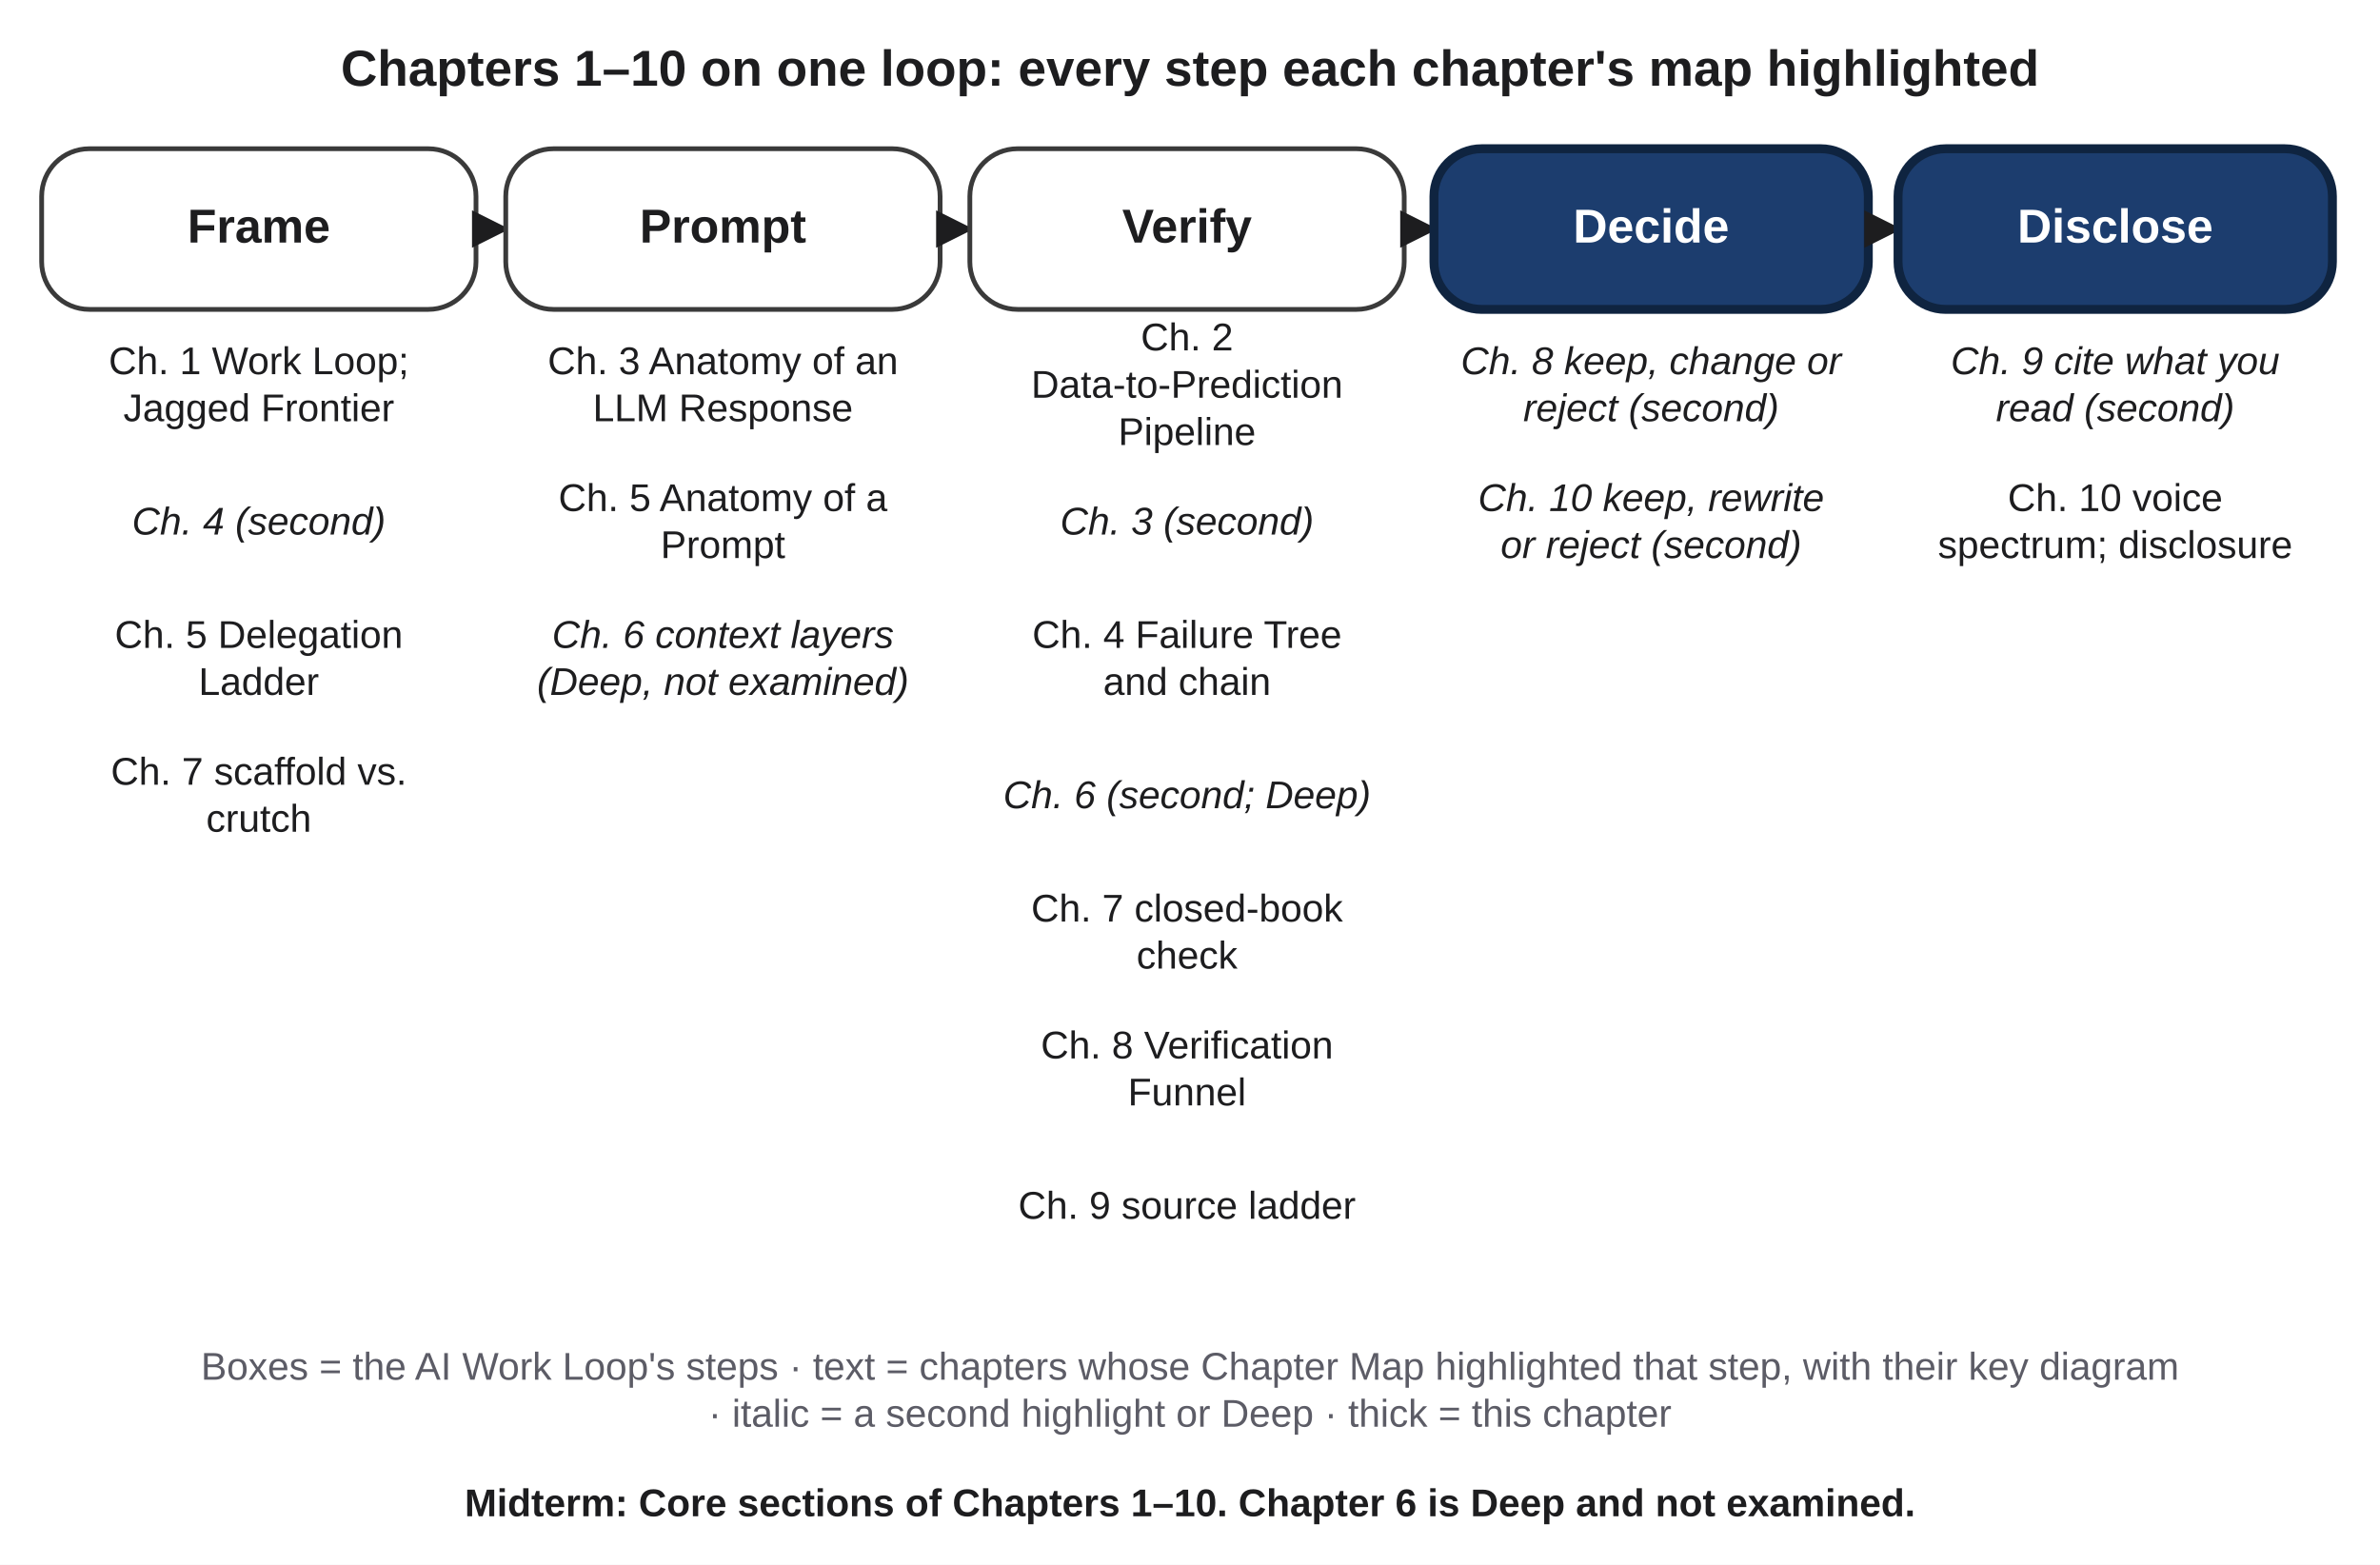
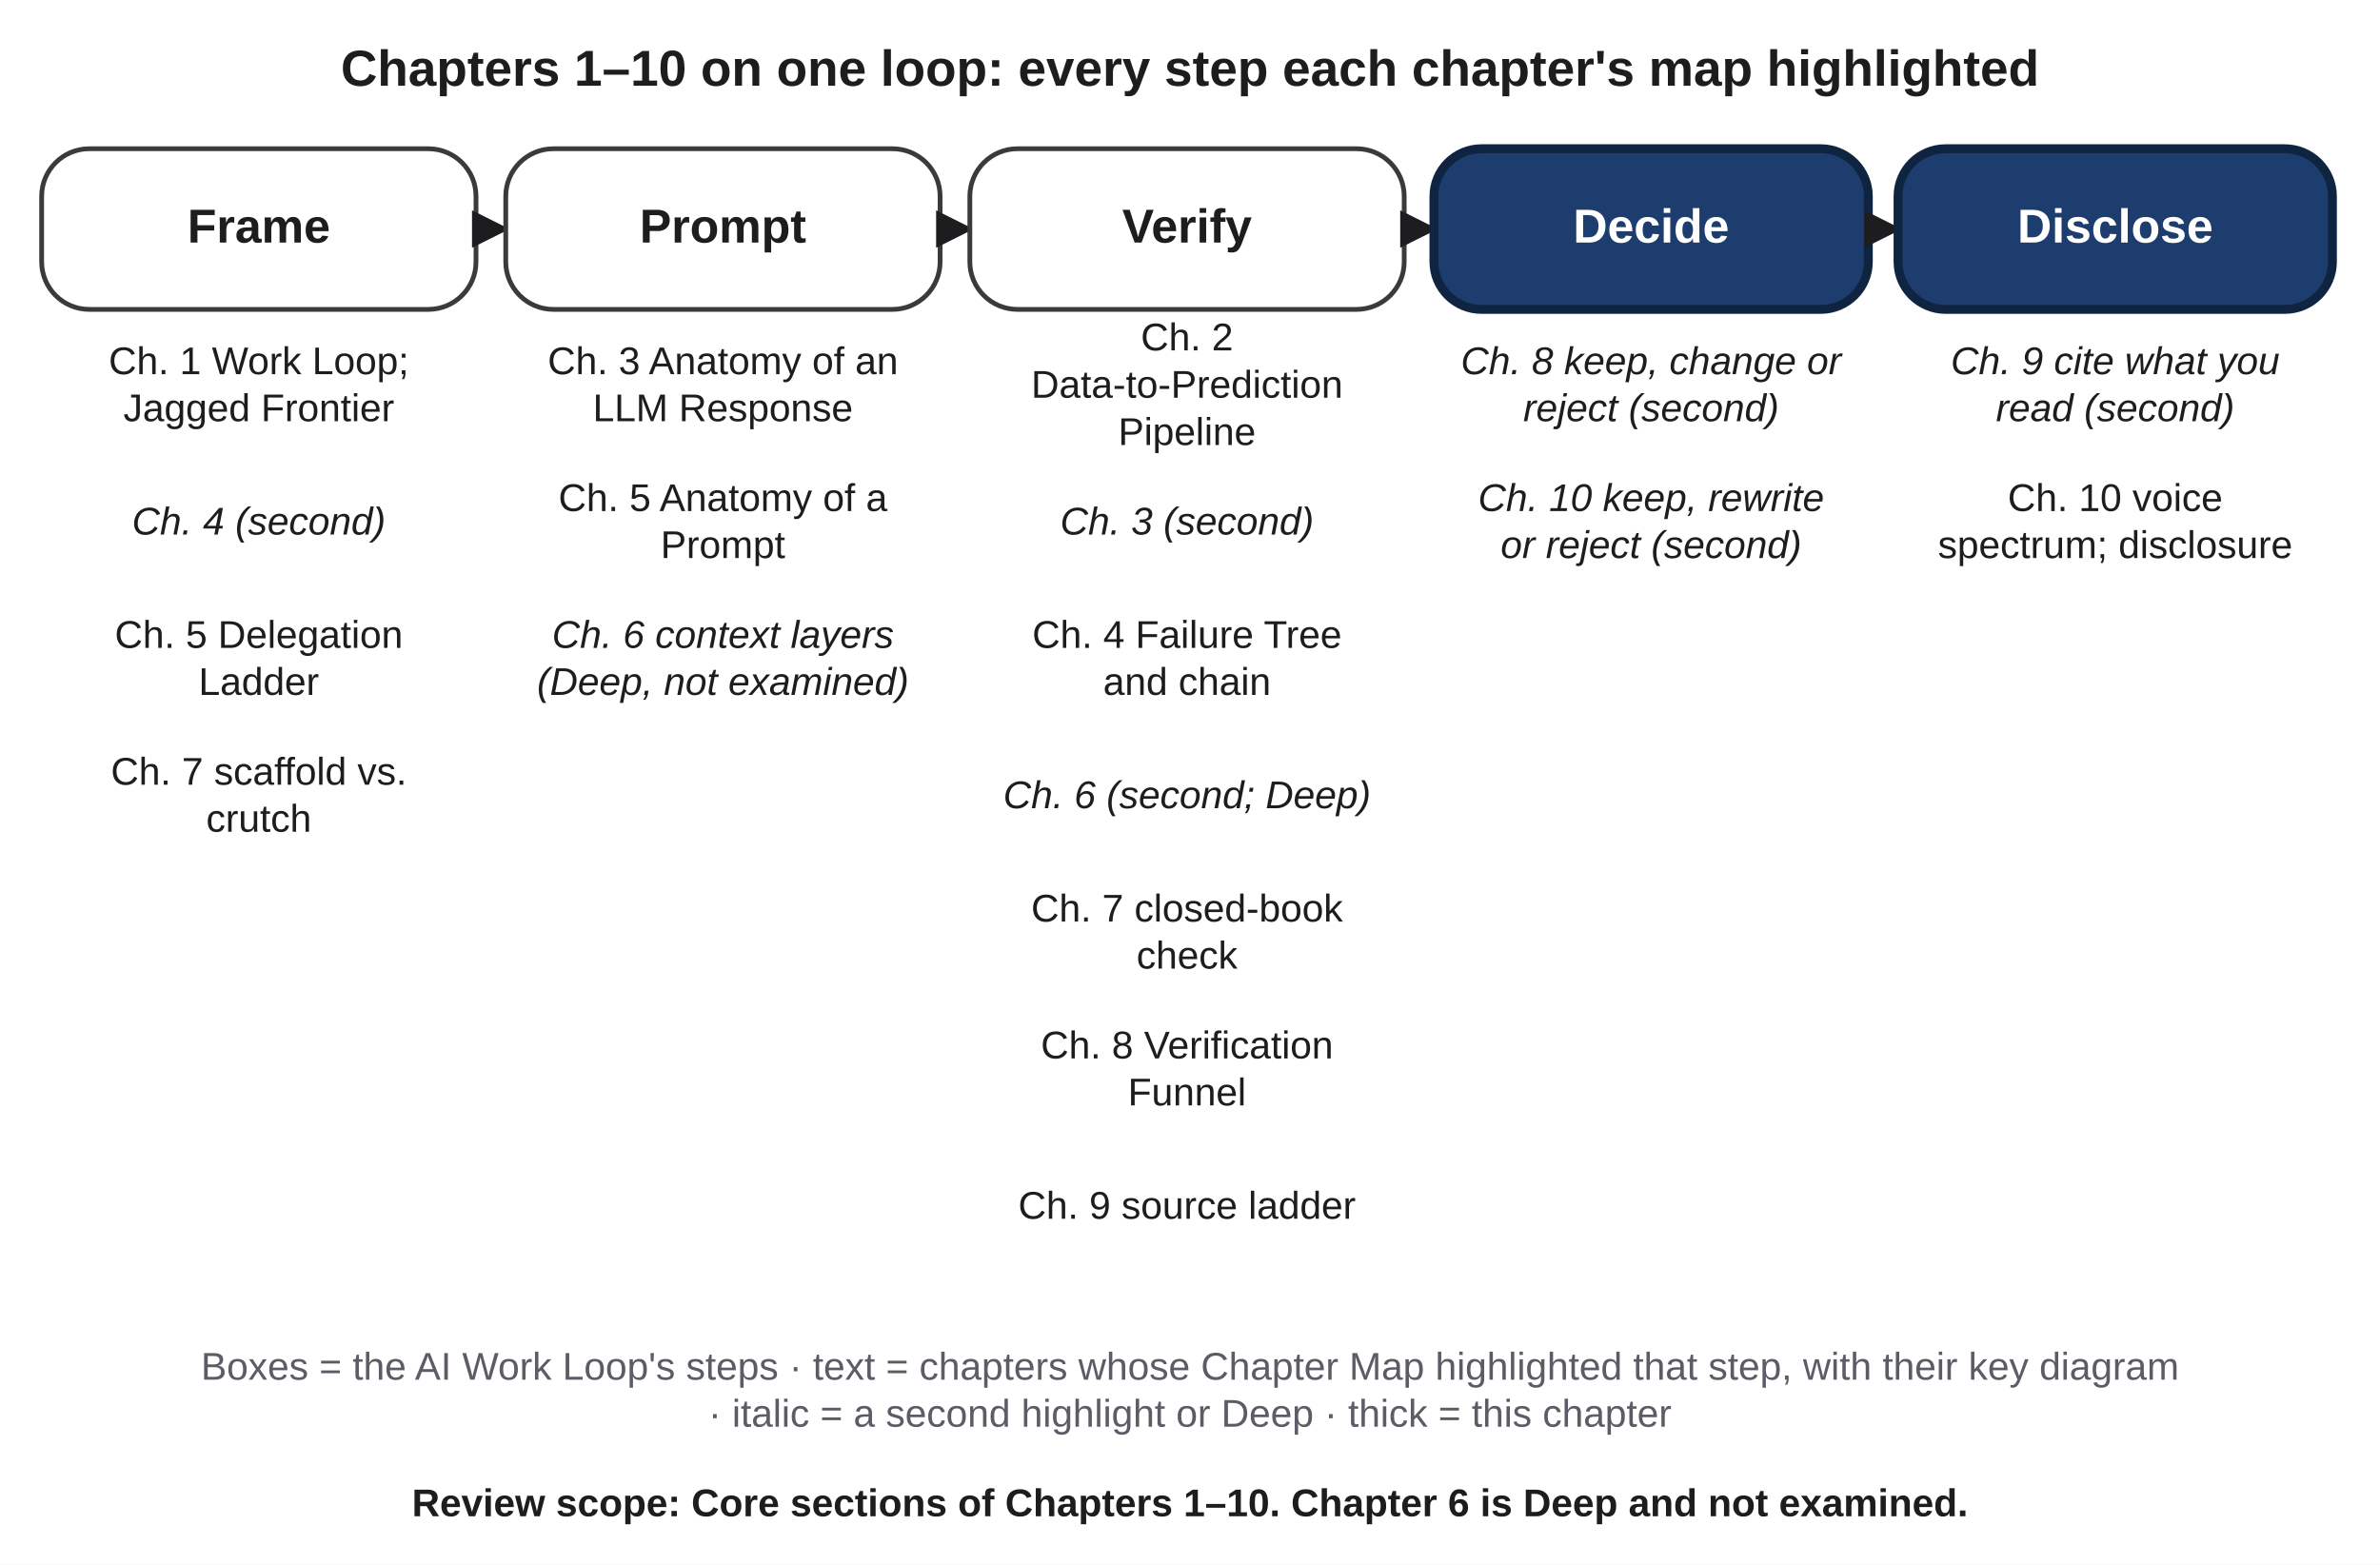
<svg xmlns="http://www.w3.org/2000/svg" viewBox="0 0 800 526" width="800" height="526" role="img" font-family="'Source Sans 3', 'Source Sans Pro', 'Helvetica Neue', Arial, sans-serif">
  <defs>
    <marker id="arrow-color" viewBox="0 0 10 10" refX="9" refY="5" markerWidth="7" markerHeight="7" orient="auto-start-reverse">
      <path d="M0,0 L10,5 L0,10 z" fill="#1D1D1F" />
    </marker>
    <pattern id="hatch" patternUnits="userSpaceOnUse" width="8" height="8" patternTransform="rotate(45)">
      <rect width="8" height="8" fill="#FFFFFF" />
      <line x1="0" y1="0" x2="0" y2="8" stroke="#9A9A9A" stroke-width="1.3" />
    </pattern>
    <pattern id="dots" patternUnits="userSpaceOnUse" width="7" height="7">
      <rect width="7" height="7" fill="#FFFFFF" />
      <circle cx="3.5" cy="3.5" r="1.2" fill="#000" />
    </pattern>
  </defs>
  <rect width="800" height="526" fill="#FFFFFF" />
  <text x="400.0" y="24.0" font-size="17" font-weight="700" text-anchor="middle" dominant-baseline="middle" fill="#1D1D1F" style="">Chapters 1–10 on one loop: every step each chapter's map highlighted</text>
  <rect x="14" y="50" width="146" height="54" rx="16" fill="#FFFFFF" stroke="#3A3A3A" stroke-width="1.6" />
  <text x="87.0" y="77.0" font-size="16" font-weight="600" text-anchor="middle" dominant-baseline="middle" fill="#1D1D1F" style="">Frame</text>
  <path d="M162.0,77.0 L170.0,77.0" fill="none" stroke="#1D1D1F" stroke-width="1.8" marker-end="url(#arrow-color)" />
  <text x="87.0" y="122.1" font-size="13" font-weight="normal" text-anchor="middle" dominant-baseline="middle" fill="#1D1D1F" style="">Ch. 1 Work Loop;</text>
  <text x="87.0" y="137.9" font-size="13" font-weight="normal" text-anchor="middle" dominant-baseline="middle" fill="#1D1D1F" style="">Jagged Frontier</text>
  <text x="87.0" y="176.0" font-size="13" font-weight="normal" text-anchor="middle" dominant-baseline="middle" fill="#1D1D1F" style="font-style:italic;">Ch. 4 (second)</text>
  <text x="87.0" y="214.1" font-size="13" font-weight="normal" text-anchor="middle" dominant-baseline="middle" fill="#1D1D1F" style="">Ch. 5 Delegation</text>
  <text x="87.0" y="229.9" font-size="13" font-weight="normal" text-anchor="middle" dominant-baseline="middle" fill="#1D1D1F" style="">Ladder</text>
  <text x="87.0" y="260.1" font-size="13" font-weight="normal" text-anchor="middle" dominant-baseline="middle" fill="#1D1D1F" style="">Ch. 7 scaffold vs.</text>
  <text x="87.0" y="275.9" font-size="13" font-weight="normal" text-anchor="middle" dominant-baseline="middle" fill="#1D1D1F" style="">crutch</text>
  <rect x="170" y="50" width="146" height="54" rx="16" fill="#FFFFFF" stroke="#3A3A3A" stroke-width="1.6" />
  <text x="243.0" y="77.0" font-size="16" font-weight="600" text-anchor="middle" dominant-baseline="middle" fill="#1D1D1F" style="">Prompt</text>
  <path d="M318.0,77.0 L326.0,77.0" fill="none" stroke="#1D1D1F" stroke-width="1.8" marker-end="url(#arrow-color)" />
  <text x="243.0" y="122.1" font-size="13" font-weight="normal" text-anchor="middle" dominant-baseline="middle" fill="#1D1D1F" style="">Ch. 3 Anatomy of an</text>
  <text x="243.0" y="137.9" font-size="13" font-weight="normal" text-anchor="middle" dominant-baseline="middle" fill="#1D1D1F" style="">LLM Response</text>
  <text x="243.0" y="168.1" font-size="13" font-weight="normal" text-anchor="middle" dominant-baseline="middle" fill="#1D1D1F" style="">Ch. 5 Anatomy of a</text>
  <text x="243.0" y="183.9" font-size="13" font-weight="normal" text-anchor="middle" dominant-baseline="middle" fill="#1D1D1F" style="">Prompt</text>
  <text x="243.0" y="214.1" font-size="13" font-weight="normal" text-anchor="middle" dominant-baseline="middle" fill="#1D1D1F" style="font-style:italic;">Ch. 6 context layers</text>
  <text x="243.0" y="229.9" font-size="13" font-weight="normal" text-anchor="middle" dominant-baseline="middle" fill="#1D1D1F" style="font-style:italic;">(Deep, not examined)</text>
  <rect x="326" y="50" width="146" height="54" rx="16" fill="#FFFFFF" stroke="#3A3A3A" stroke-width="1.6" />
  <text x="399.0" y="77.0" font-size="16" font-weight="600" text-anchor="middle" dominant-baseline="middle" fill="#1D1D1F" style="">Verify</text>
  <path d="M474.0,77.0 L482.0,77.0" fill="none" stroke="#1D1D1F" stroke-width="1.8" marker-end="url(#arrow-color)" />
  <text x="399.0" y="114.1" font-size="13" font-weight="normal" text-anchor="middle" dominant-baseline="middle" fill="#1D1D1F" style="">Ch. 2</text>
  <text x="399.0" y="130.0" font-size="13" font-weight="normal" text-anchor="middle" dominant-baseline="middle" fill="#1D1D1F" style="">Data-to-Prediction</text>
  <text x="399.0" y="145.9" font-size="13" font-weight="normal" text-anchor="middle" dominant-baseline="middle" fill="#1D1D1F" style="">Pipeline</text>
  <text x="399.0" y="176.0" font-size="13" font-weight="normal" text-anchor="middle" dominant-baseline="middle" fill="#1D1D1F" style="font-style:italic;">Ch. 3 (second)</text>
  <text x="399.0" y="214.1" font-size="13" font-weight="normal" text-anchor="middle" dominant-baseline="middle" fill="#1D1D1F" style="">Ch. 4 Failure Tree</text>
  <text x="399.0" y="229.9" font-size="13" font-weight="normal" text-anchor="middle" dominant-baseline="middle" fill="#1D1D1F" style="">and chain</text>
  <text x="399.0" y="268.0" font-size="13" font-weight="normal" text-anchor="middle" dominant-baseline="middle" fill="#1D1D1F" style="font-style:italic;">Ch. 6 (second; Deep)</text>
  <text x="399.0" y="306.1" font-size="13" font-weight="normal" text-anchor="middle" dominant-baseline="middle" fill="#1D1D1F" style="">Ch. 7 closed-book</text>
  <text x="399.0" y="321.9" font-size="13" font-weight="normal" text-anchor="middle" dominant-baseline="middle" fill="#1D1D1F" style="">check</text>
  <text x="399.0" y="352.1" font-size="13" font-weight="normal" text-anchor="middle" dominant-baseline="middle" fill="#1D1D1F" style="">Ch. 8 Verification</text>
  <text x="399.0" y="367.9" font-size="13" font-weight="normal" text-anchor="middle" dominant-baseline="middle" fill="#1D1D1F" style="">Funnel</text>
  <text x="399.0" y="406.0" font-size="13" font-weight="normal" text-anchor="middle" dominant-baseline="middle" fill="#1D1D1F" style="">Ch. 9 source ladder</text>
  <rect x="482" y="50" width="146" height="54" rx="16" fill="#1C3D6E" stroke="#0F2440" stroke-width="3" />
  <text x="555.0" y="77.0" font-size="16" font-weight="600" text-anchor="middle" dominant-baseline="middle" fill="#FFFFFF" style="">Decide</text>
  <path d="M630.0,77.0 L638.0,77.0" fill="none" stroke="#1D1D1F" stroke-width="1.8" marker-end="url(#arrow-color)" />
  <text x="555.0" y="122.1" font-size="13" font-weight="normal" text-anchor="middle" dominant-baseline="middle" fill="#1D1D1F" style="font-style:italic;">Ch. 8 keep, change or</text>
  <text x="555.0" y="137.9" font-size="13" font-weight="normal" text-anchor="middle" dominant-baseline="middle" fill="#1D1D1F" style="font-style:italic;">reject (second)</text>
  <text x="555.0" y="168.1" font-size="13" font-weight="normal" text-anchor="middle" dominant-baseline="middle" fill="#1D1D1F" style="font-style:italic;">Ch. 10 keep, rewrite</text>
  <text x="555.0" y="183.9" font-size="13" font-weight="normal" text-anchor="middle" dominant-baseline="middle" fill="#1D1D1F" style="font-style:italic;">or reject (second)</text>
  <rect x="638" y="50" width="146" height="54" rx="16" fill="#1C3D6E" stroke="#0F2440" stroke-width="3" />
  <text x="711.0" y="77.0" font-size="16" font-weight="600" text-anchor="middle" dominant-baseline="middle" fill="#FFFFFF" style="">Disclose</text>
  <text x="711.0" y="122.1" font-size="13" font-weight="normal" text-anchor="middle" dominant-baseline="middle" fill="#1D1D1F" style="font-style:italic;">Ch. 9 cite what you</text>
  <text x="711.0" y="137.9" font-size="13" font-weight="normal" text-anchor="middle" dominant-baseline="middle" fill="#1D1D1F" style="font-style:italic;">read (second)</text>
  <text x="711.0" y="168.1" font-size="13" font-weight="normal" text-anchor="middle" dominant-baseline="middle" fill="#1D1D1F" style="">Ch. 10 voice</text>
  <text x="711.0" y="183.9" font-size="13" font-weight="normal" text-anchor="middle" dominant-baseline="middle" fill="#1D1D1F" style="">spectrum; disclosure</text>
  <text x="400.0" y="460.1" font-size="13" font-weight="normal" text-anchor="middle" dominant-baseline="middle" fill="#5C5C66" style="">Boxes = the AI Work Loop's steps · text = chapters whose Chapter Map highlighted that step, with their key diagram</text>
  <text x="400.0" y="475.9" font-size="13" font-weight="normal" text-anchor="middle" dominant-baseline="middle" fill="#5C5C66" style="">· italic = a second highlight or Deep · thick = this chapter</text>
-   <text x="400.0" y="506.0" font-size="13" font-weight="700" text-anchor="middle" dominant-baseline="middle" fill="#1D1D1F" style="">Midterm: Core sections of Chapters 1–10. Chapter 6 is Deep and not examined.</text>
+   <text x="400.0" y="506.0" font-size="13" font-weight="700" text-anchor="middle" dominant-baseline="middle" fill="#1D1D1F" style="">Review scope: Core sections of Chapters 1–10. Chapter 6 is Deep and not examined.</text>
</svg>
